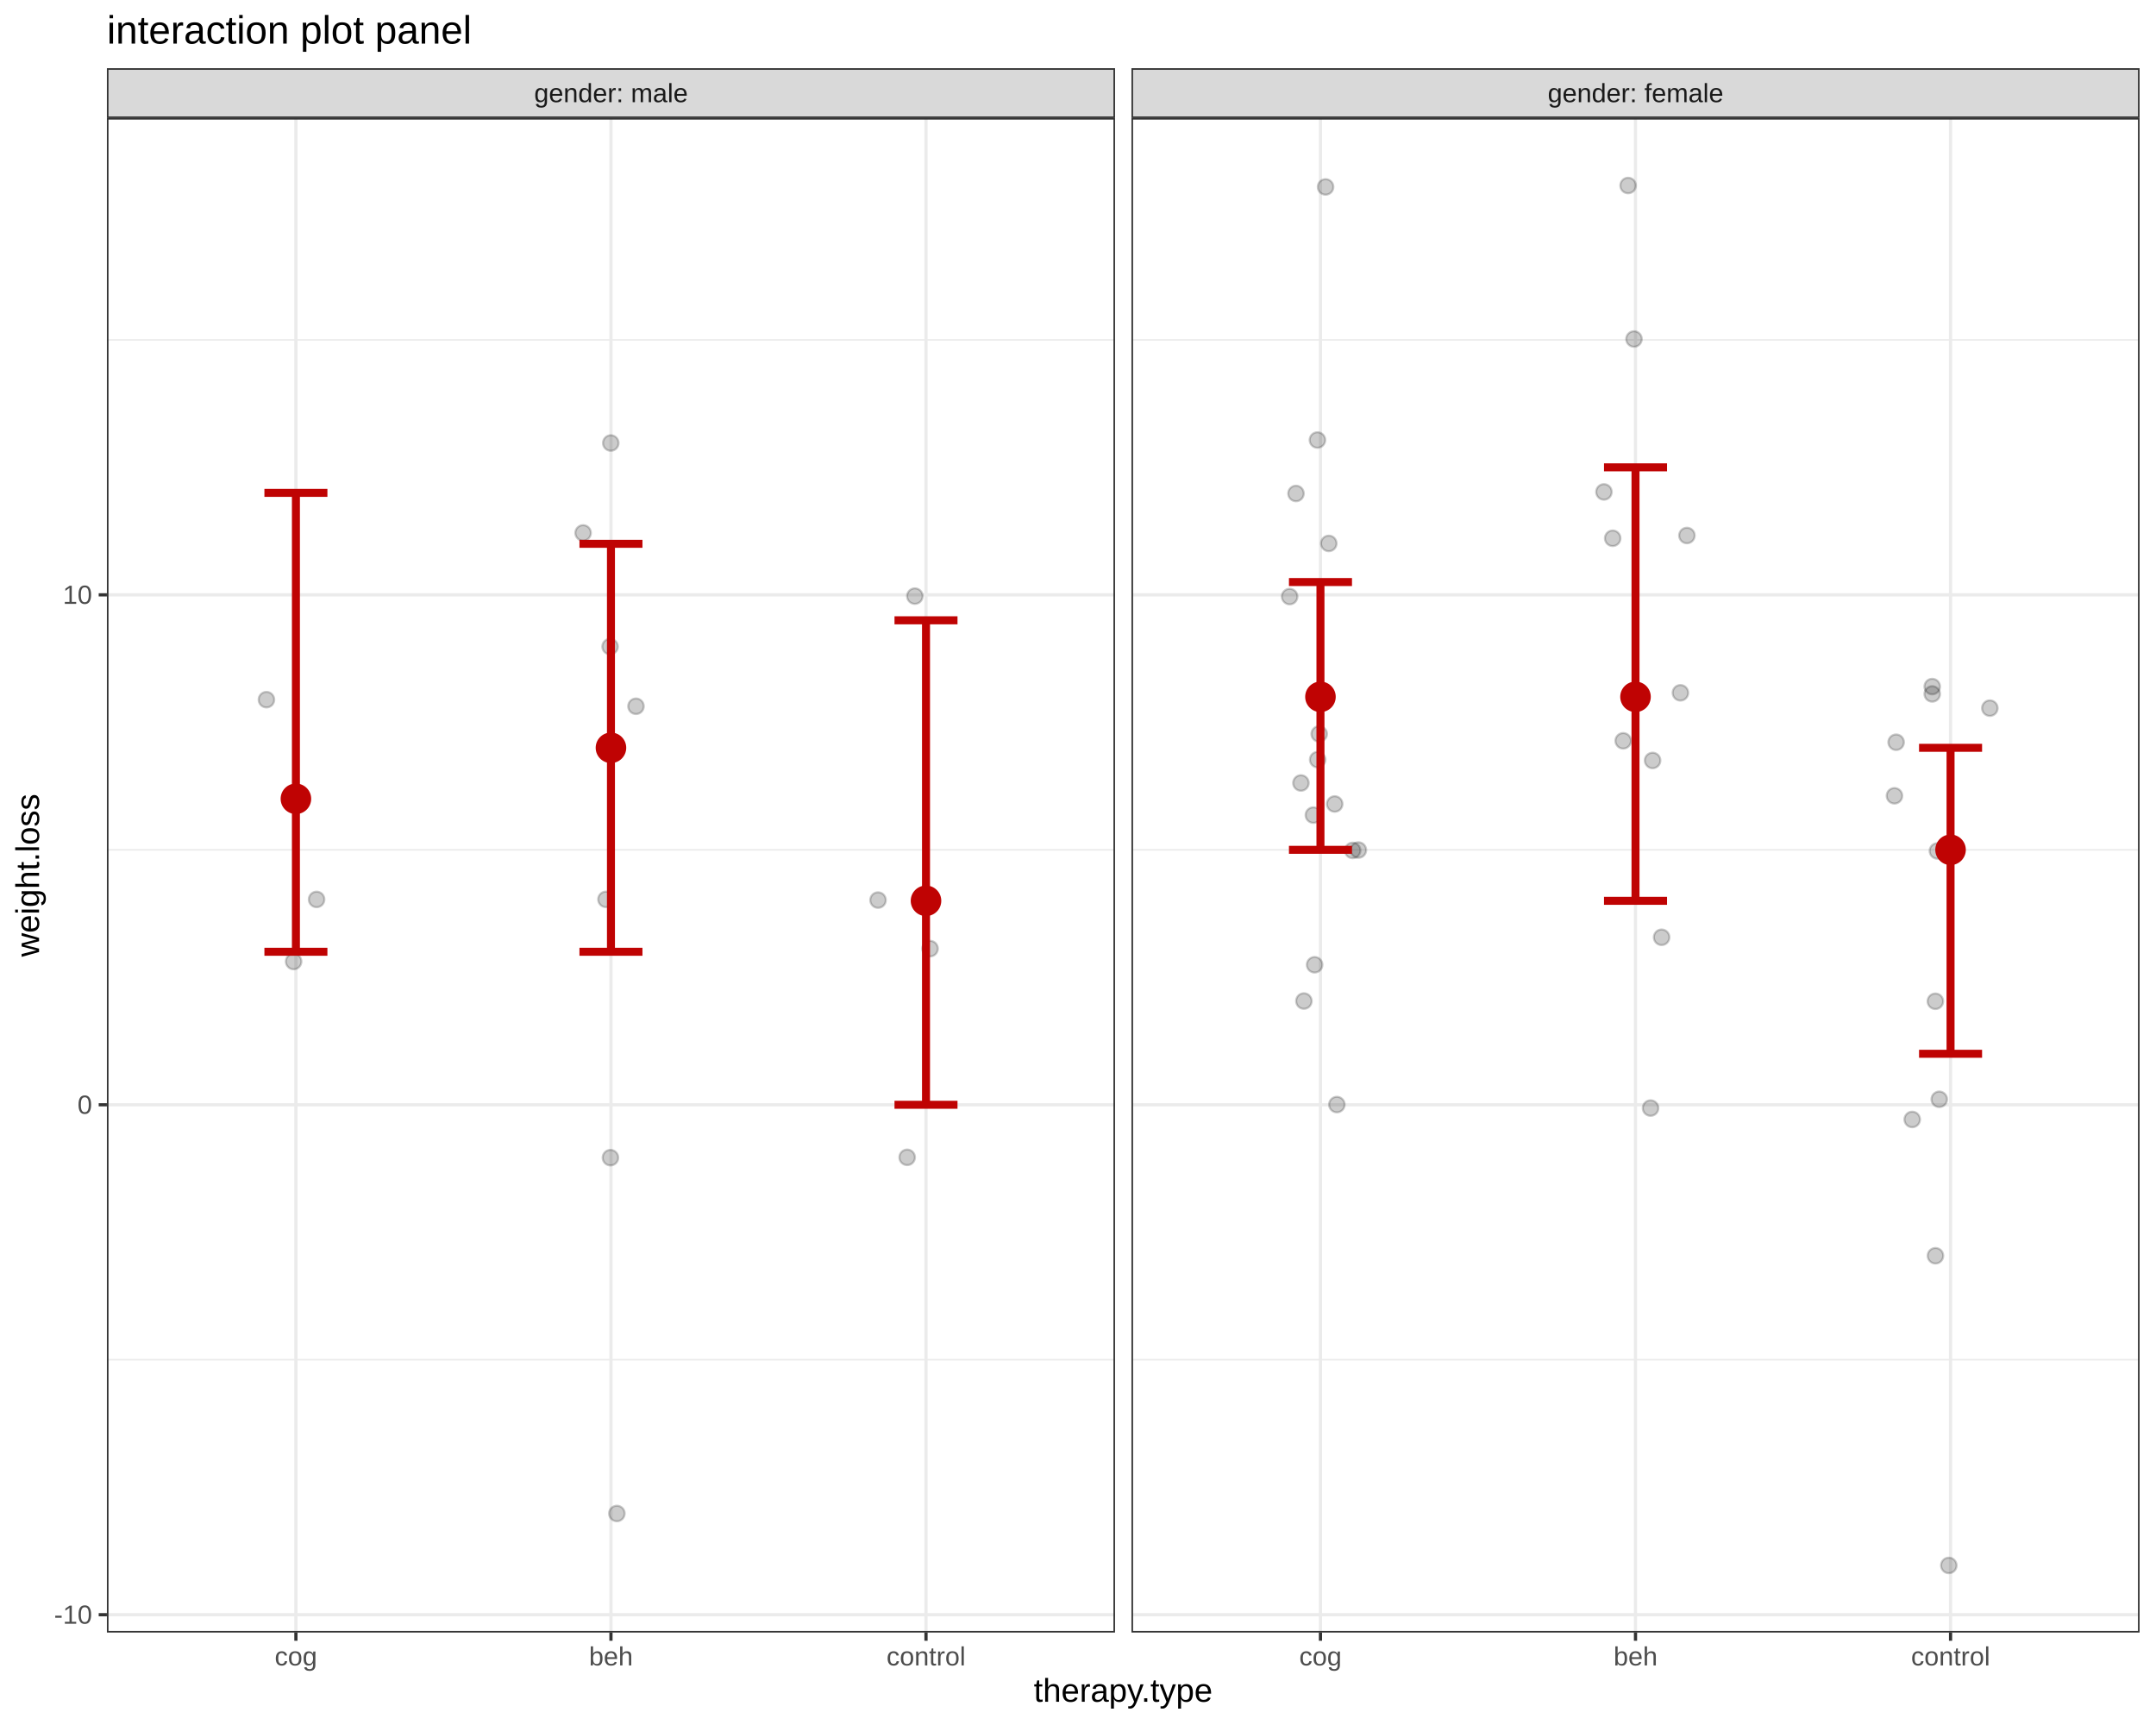
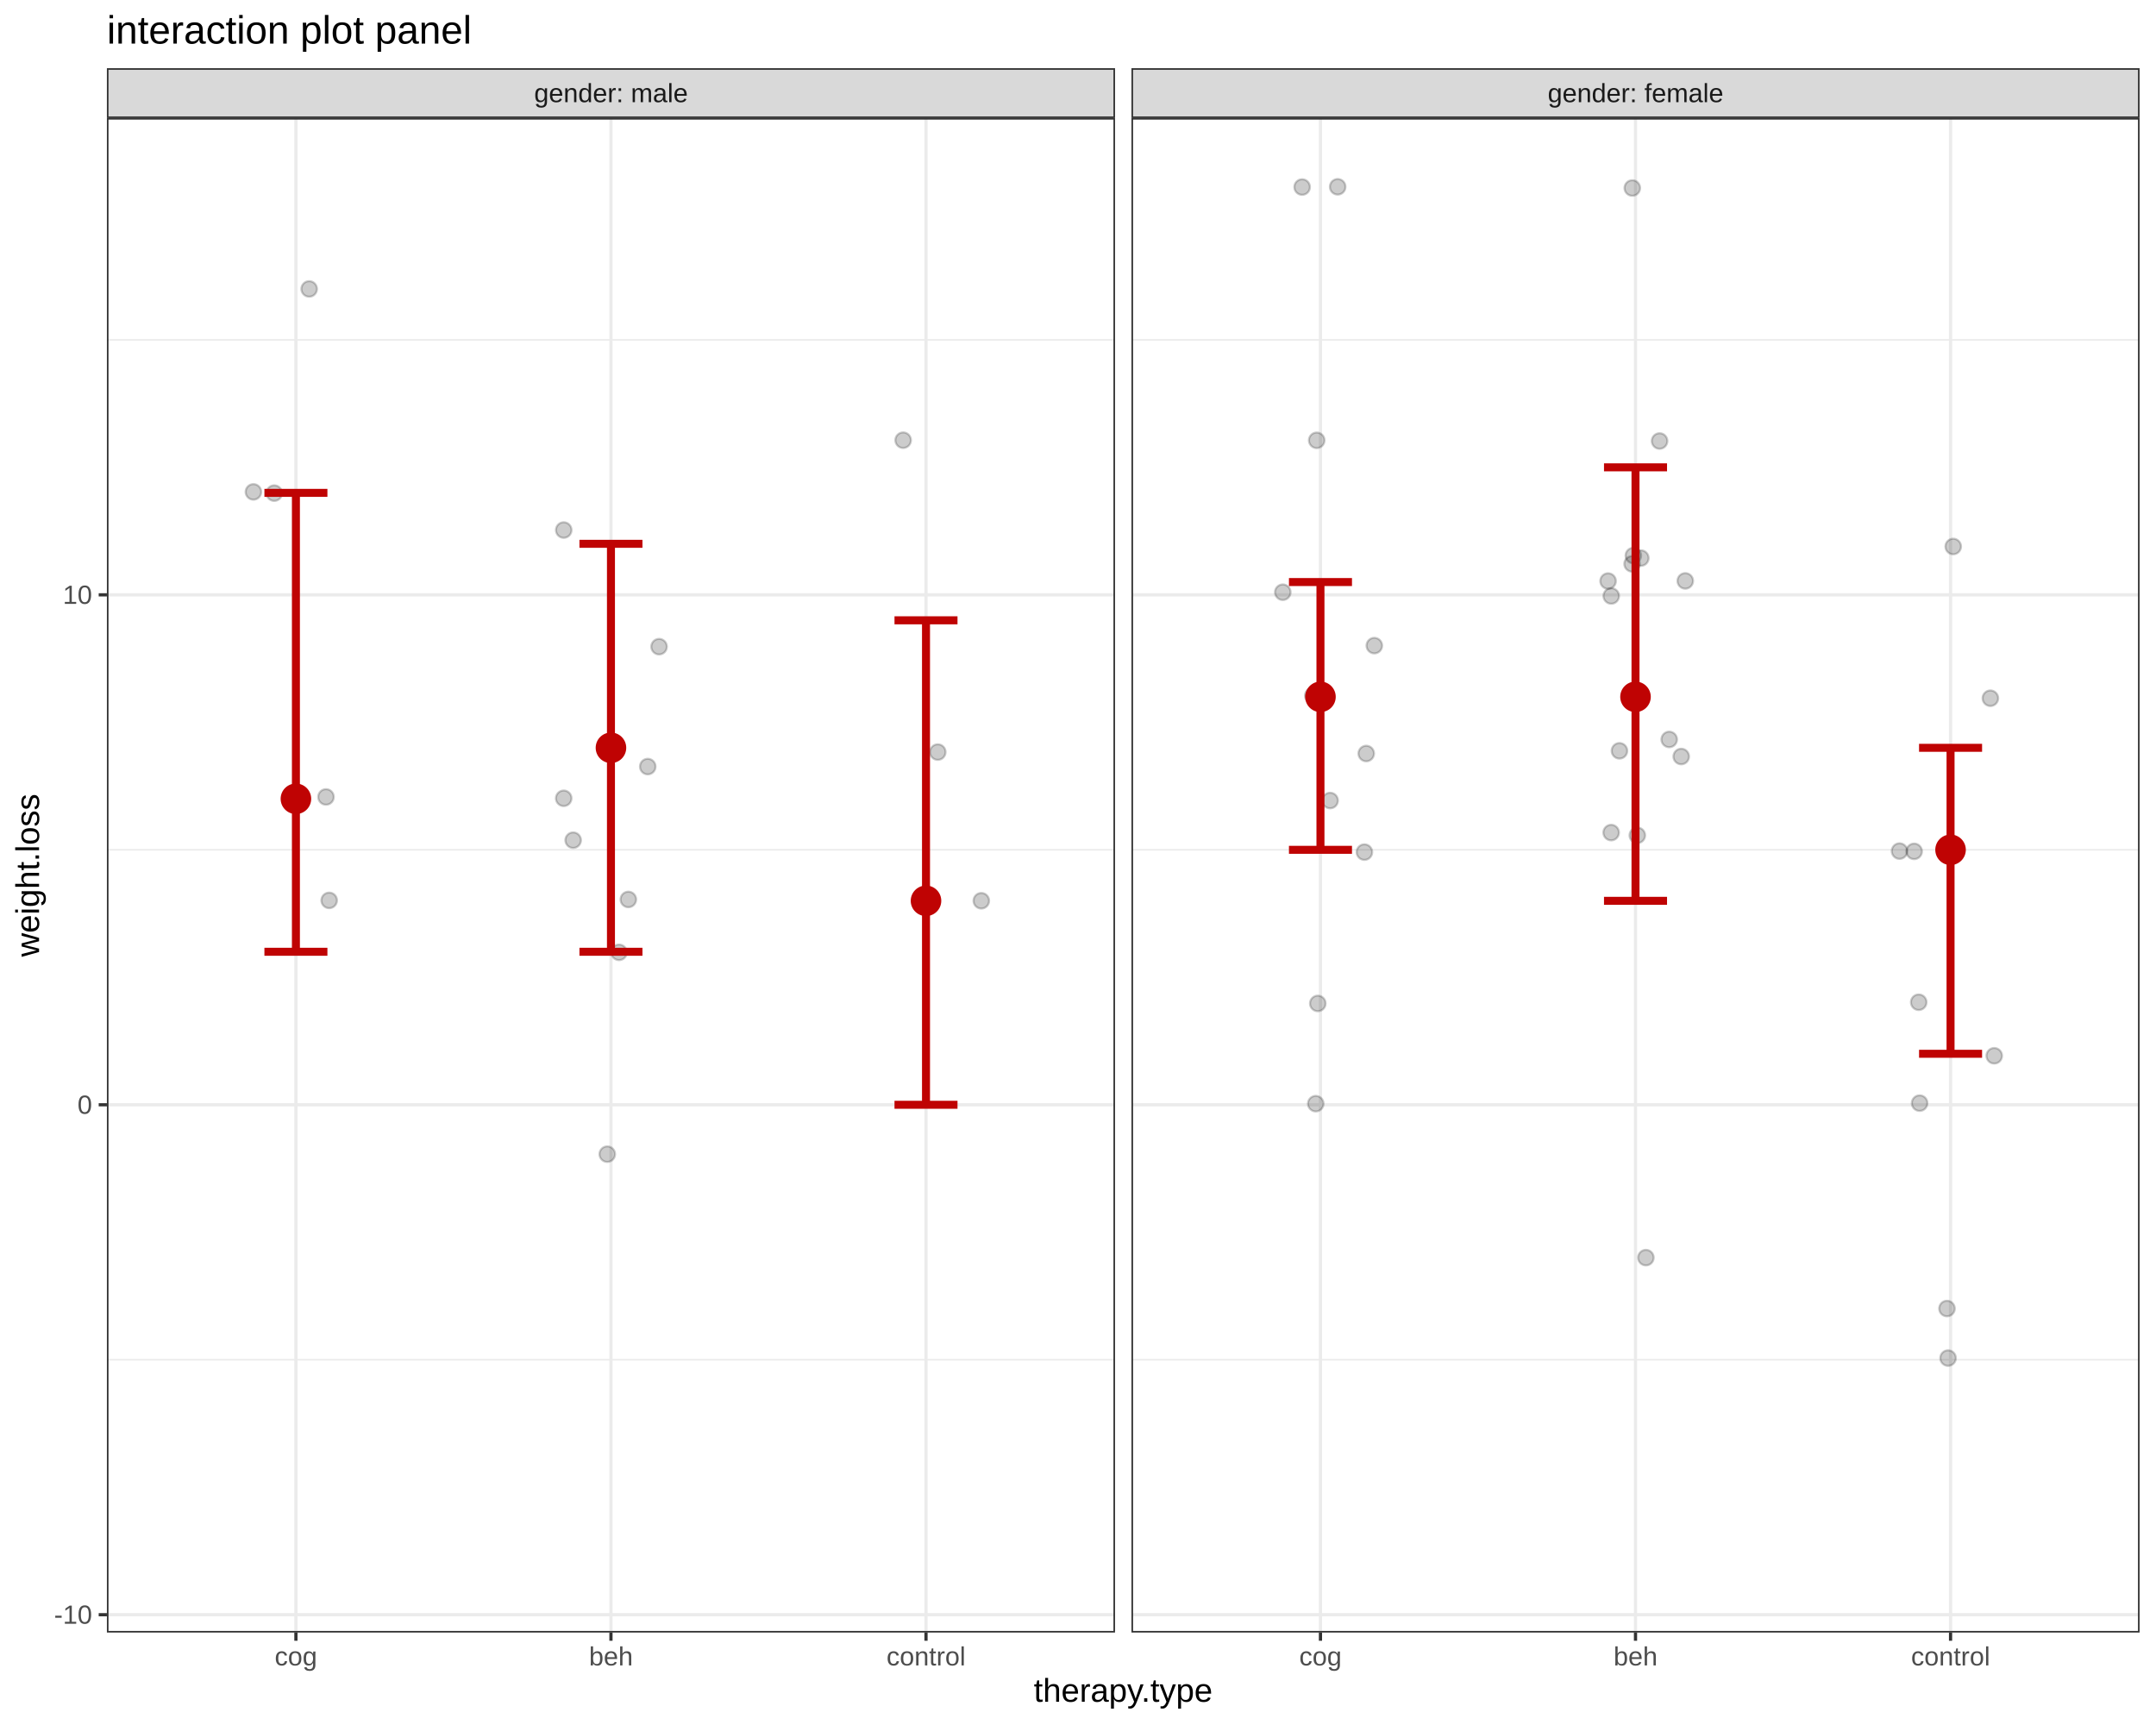
<svg xmlns="http://www.w3.org/2000/svg" viewBox="0 0 720.00 576.00">
  <defs>
    <style type="text/css">
    line, polyline, polygon, path, rect, circle {
      fill: none;
      stroke: #000000;
      stroke-linecap: round;
      stroke-linejoin: round;
      stroke-miterlimit: 10.00;
    }
  </style>
  </defs>
  <rect width="100%" height="100%" style="stroke: none; fill: #FFFFFF;" />
  <rect x="0.00" y="0.00" width="720.00" height="576.00" style="stroke-width: 1.07; stroke: #FFFFFF; fill: #FFFFFF;" />
  <defs>
    <clipPath id="cpMzUuNzB8MzcyLjM3fDU0NS4xM3wzOS40MQ==">
      <rect x="35.70" y="39.41" width="336.67" height="505.72" />
    </clipPath>
  </defs>
  <rect x="35.70" y="39.41" width="336.67" height="505.72" style="stroke-width: 1.07; stroke: none; fill: #FFFFFF;" clip-path="url(#cpMzUuNzB8MzcyLjM3fDU0NS4xM3wzOS40MQ==)" />
  <polyline points="35.70,454.03 372.37,454.03 " style="stroke-width: 0.53; stroke: #EBEBEB; stroke-linecap: butt;" clip-path="url(#cpMzUuNzB8MzcyLjM3fDU0NS4xM3wzOS40MQ==)" />
  <polyline points="35.70,283.76 372.37,283.76 " style="stroke-width: 0.53; stroke: #EBEBEB; stroke-linecap: butt;" clip-path="url(#cpMzUuNzB8MzcyLjM3fDU0NS4xM3wzOS40MQ==)" />
  <polyline points="35.70,113.48 372.37,113.48 " style="stroke-width: 0.53; stroke: #EBEBEB; stroke-linecap: butt;" clip-path="url(#cpMzUuNzB8MzcyLjM3fDU0NS4xM3wzOS40MQ==)" />
  <polyline points="35.70,539.17 372.37,539.17 " style="stroke-width: 1.07; stroke: #EBEBEB; stroke-linecap: butt;" clip-path="url(#cpMzUuNzB8MzcyLjM3fDU0NS4xM3wzOS40MQ==)" />
  <polyline points="35.70,368.90 372.37,368.90 " style="stroke-width: 1.07; stroke: #EBEBEB; stroke-linecap: butt;" clip-path="url(#cpMzUuNzB8MzcyLjM3fDU0NS4xM3wzOS40MQ==)" />
  <polyline points="35.70,198.62 372.37,198.62 " style="stroke-width: 1.07; stroke: #EBEBEB; stroke-linecap: butt;" clip-path="url(#cpMzUuNzB8MzcyLjM3fDU0NS4xM3wzOS40MQ==)" />
  <polyline points="98.82,545.13 98.82,39.41 " style="stroke-width: 1.07; stroke: #EBEBEB; stroke-linecap: butt;" clip-path="url(#cpMzUuNzB8MzcyLjM3fDU0NS4xM3wzOS40MQ==)" />
  <polyline points="204.03,545.13 204.03,39.41 " style="stroke-width: 1.07; stroke: #EBEBEB; stroke-linecap: butt;" clip-path="url(#cpMzUuNzB8MzcyLjM3fDU0NS4xM3wzOS40MQ==)" />
  <polyline points="309.24,545.13 309.24,39.41 " style="stroke-width: 1.07; stroke: #EBEBEB; stroke-linecap: butt;" clip-path="url(#cpMzUuNzB8MzcyLjM3fDU0NS4xM3wzOS40MQ==)" />
-   <circle cx="293.22" cy="300.55" r="1.95pt" style="stroke-width: 0.71; stroke: #000000; stroke-opacity: 0.20; fill: #000000; fill-opacity: 0.20;" clip-path="url(#cpMzUuNzB8MzcyLjM3fDU0NS4xM3wzOS40MQ==)" />
-   <circle cx="310.60" cy="316.76" r="1.95pt" style="stroke-width: 0.71; stroke: #000000; stroke-opacity: 0.20; fill: #000000; fill-opacity: 0.20;" clip-path="url(#cpMzUuNzB8MzcyLjM3fDU0NS4xM3wzOS40MQ==)" />
-   <circle cx="305.52" cy="199.05" r="1.95pt" style="stroke-width: 0.71; stroke: #000000; stroke-opacity: 0.20; fill: #000000; fill-opacity: 0.20;" clip-path="url(#cpMzUuNzB8MzcyLjM3fDU0NS4xM3wzOS40MQ==)" />
-   <circle cx="105.73" cy="300.33" r="1.95pt" style="stroke-width: 0.71; stroke: #000000; stroke-opacity: 0.20; fill: #000000; fill-opacity: 0.20;" clip-path="url(#cpMzUuNzB8MzcyLjM3fDU0NS4xM3wzOS40MQ==)" />
-   <circle cx="98.06" cy="321.06" r="1.95pt" style="stroke-width: 0.71; stroke: #000000; stroke-opacity: 0.20; fill: #000000; fill-opacity: 0.20;" clip-path="url(#cpMzUuNzB8MzcyLjM3fDU0NS4xM3wzOS40MQ==)" />
-   <circle cx="88.98" cy="233.63" r="1.95pt" style="stroke-width: 0.71; stroke: #000000; stroke-opacity: 0.20; fill: #000000; fill-opacity: 0.20;" clip-path="url(#cpMzUuNzB8MzcyLjM3fDU0NS4xM3wzOS40MQ==)" />
-   <circle cx="302.95" cy="386.45" r="1.95pt" style="stroke-width: 0.71; stroke: #000000; stroke-opacity: 0.20; fill: #000000; fill-opacity: 0.20;" clip-path="url(#cpMzUuNzB8MzcyLjM3fDU0NS4xM3wzOS40MQ==)" />
-   <circle cx="203.74" cy="215.91" r="1.95pt" style="stroke-width: 0.71; stroke: #000000; stroke-opacity: 0.20; fill: #000000; fill-opacity: 0.20;" clip-path="url(#cpMzUuNzB8MzcyLjM3fDU0NS4xM3wzOS40MQ==)" />
-   <circle cx="203.97" cy="147.93" r="1.95pt" style="stroke-width: 0.71; stroke: #000000; stroke-opacity: 0.20; fill: #000000; fill-opacity: 0.20;" clip-path="url(#cpMzUuNzB8MzcyLjM3fDU0NS4xM3wzOS40MQ==)" />
-   <circle cx="194.73" cy="177.95" r="1.95pt" style="stroke-width: 0.71; stroke: #000000; stroke-opacity: 0.20; fill: #000000; fill-opacity: 0.20;" clip-path="url(#cpMzUuNzB8MzcyLjM3fDU0NS4xM3wzOS40MQ==)" />
-   <circle cx="206.01" cy="505.37" r="1.95pt" style="stroke-width: 0.71; stroke: #000000; stroke-opacity: 0.20; fill: #000000; fill-opacity: 0.20;" clip-path="url(#cpMzUuNzB8MzcyLjM3fDU0NS4xM3wzOS40MQ==)" />
-   <circle cx="212.39" cy="235.83" r="1.95pt" style="stroke-width: 0.71; stroke: #000000; stroke-opacity: 0.20; fill: #000000; fill-opacity: 0.20;" clip-path="url(#cpMzUuNzB8MzcyLjM3fDU0NS4xM3wzOS40MQ==)" />
-   <circle cx="202.36" cy="300.31" r="1.95pt" style="stroke-width: 0.71; stroke: #000000; stroke-opacity: 0.20; fill: #000000; fill-opacity: 0.20;" clip-path="url(#cpMzUuNzB8MzcyLjM3fDU0NS4xM3wzOS40MQ==)" />
-   <circle cx="203.86" cy="386.56" r="1.95pt" style="stroke-width: 0.71; stroke: #000000; stroke-opacity: 0.20; fill: #000000; fill-opacity: 0.20;" clip-path="url(#cpMzUuNzB8MzcyLjM3fDU0NS4xM3wzOS40MQ==)" />
+   <circle cx="209.84" cy="300.34" r="1.95pt" style="stroke-width: 0.71; stroke: #000000; stroke-opacity: 0.20; fill: #000000; fill-opacity: 0.20;" clip-path="url(#cpMzUuNzB8MzcyLjM3fDU0NS4xM3wzOS40MQ==)" />
+   <circle cx="103.25" cy="96.48" r="1.95pt" style="stroke-width: 0.71; stroke: #000000; stroke-opacity: 0.20; fill: #000000; fill-opacity: 0.20;" clip-path="url(#cpMzUuNzB8MzcyLjM3fDU0NS4xM3wzOS40MQ==)" />
+   <circle cx="191.41" cy="280.55" r="1.95pt" style="stroke-width: 0.71; stroke: #000000; stroke-opacity: 0.20; fill: #000000; fill-opacity: 0.20;" clip-path="url(#cpMzUuNzB8MzcyLjM3fDU0NS4xM3wzOS40MQ==)" />
+   <circle cx="108.87" cy="266.11" r="1.95pt" style="stroke-width: 0.71; stroke: #000000; stroke-opacity: 0.20; fill: #000000; fill-opacity: 0.20;" clip-path="url(#cpMzUuNzB8MzcyLjM3fDU0NS4xM3wzOS40MQ==)" />
+   <circle cx="188.26" cy="176.99" r="1.95pt" style="stroke-width: 0.71; stroke: #000000; stroke-opacity: 0.20; fill: #000000; fill-opacity: 0.20;" clip-path="url(#cpMzUuNzB8MzcyLjM3fDU0NS4xM3wzOS40MQ==)" />
+   <circle cx="202.80" cy="385.39" r="1.95pt" style="stroke-width: 0.71; stroke: #000000; stroke-opacity: 0.20; fill: #000000; fill-opacity: 0.20;" clip-path="url(#cpMzUuNzB8MzcyLjM3fDU0NS4xM3wzOS40MQ==)" />
+   <circle cx="206.73" cy="318.00" r="1.95pt" style="stroke-width: 0.71; stroke: #000000; stroke-opacity: 0.20; fill: #000000; fill-opacity: 0.20;" clip-path="url(#cpMzUuNzB8MzcyLjM3fDU0NS4xM3wzOS40MQ==)" />
+   <circle cx="84.63" cy="164.25" r="1.95pt" style="stroke-width: 0.71; stroke: #000000; stroke-opacity: 0.20; fill: #000000; fill-opacity: 0.20;" clip-path="url(#cpMzUuNzB8MzcyLjM3fDU0NS4xM3wzOS40MQ==)" />
+   <circle cx="109.93" cy="300.65" r="1.95pt" style="stroke-width: 0.71; stroke: #000000; stroke-opacity: 0.20; fill: #000000; fill-opacity: 0.20;" clip-path="url(#cpMzUuNzB8MzcyLjM3fDU0NS4xM3wzOS40MQ==)" />
+   <circle cx="301.61" cy="146.99" r="1.95pt" style="stroke-width: 0.71; stroke: #000000; stroke-opacity: 0.20; fill: #000000; fill-opacity: 0.20;" clip-path="url(#cpMzUuNzB8MzcyLjM3fDU0NS4xM3wzOS40MQ==)" />
+   <circle cx="91.59" cy="164.66" r="1.95pt" style="stroke-width: 0.71; stroke: #000000; stroke-opacity: 0.20; fill: #000000; fill-opacity: 0.20;" clip-path="url(#cpMzUuNzB8MzcyLjM3fDU0NS4xM3wzOS40MQ==)" />
+   <circle cx="313.17" cy="251.13" r="1.95pt" style="stroke-width: 0.71; stroke: #000000; stroke-opacity: 0.20; fill: #000000; fill-opacity: 0.20;" clip-path="url(#cpMzUuNzB8MzcyLjM3fDU0NS4xM3wzOS40MQ==)" />
+   <circle cx="220.10" cy="215.93" r="1.95pt" style="stroke-width: 0.71; stroke: #000000; stroke-opacity: 0.20; fill: #000000; fill-opacity: 0.20;" clip-path="url(#cpMzUuNzB8MzcyLjM3fDU0NS4xM3wzOS40MQ==)" />
+   <circle cx="216.32" cy="255.97" r="1.95pt" style="stroke-width: 0.71; stroke: #000000; stroke-opacity: 0.20; fill: #000000; fill-opacity: 0.20;" clip-path="url(#cpMzUuNzB8MzcyLjM3fDU0NS4xM3wzOS40MQ==)" />
+   <circle cx="188.25" cy="266.56" r="1.95pt" style="stroke-width: 0.71; stroke: #000000; stroke-opacity: 0.20; fill: #000000; fill-opacity: 0.20;" clip-path="url(#cpMzUuNzB8MzcyLjM3fDU0NS4xM3wzOS40MQ==)" />
+   <circle cx="327.71" cy="300.78" r="1.95pt" style="stroke-width: 0.71; stroke: #000000; stroke-opacity: 0.20; fill: #000000; fill-opacity: 0.20;" clip-path="url(#cpMzUuNzB8MzcyLjM3fDU0NS4xM3wzOS40MQ==)" />
  <circle cx="98.82" cy="266.73" r="3.56pt" style="stroke-width: 0.71; stroke: #BF0303; fill: #BF0303;" clip-path="url(#cpMzUuNzB8MzcyLjM3fDU0NS4xM3wzOS40MQ==)" />
  <circle cx="204.03" cy="249.70" r="3.56pt" style="stroke-width: 0.71; stroke: #BF0303; fill: #BF0303;" clip-path="url(#cpMzUuNzB8MzcyLjM3fDU0NS4xM3wzOS40MQ==)" />
  <circle cx="309.24" cy="300.79" r="3.56pt" style="stroke-width: 0.71; stroke: #BF0303; fill: #BF0303;" clip-path="url(#cpMzUuNzB8MzcyLjM3fDU0NS4xM3wzOS40MQ==)" />
  <polyline points="88.30,164.57 109.34,164.57 " style="stroke-width: 2.67; stroke: #BF0303; stroke-linecap: butt;" clip-path="url(#cpMzUuNzB8MzcyLjM3fDU0NS4xM3wzOS40MQ==)" />
  <polyline points="98.82,164.57 98.82,317.81 " style="stroke-width: 2.67; stroke: #BF0303; stroke-linecap: butt;" clip-path="url(#cpMzUuNzB8MzcyLjM3fDU0NS4xM3wzOS40MQ==)" />
  <polyline points="88.30,317.81 109.34,317.81 " style="stroke-width: 2.67; stroke: #BF0303; stroke-linecap: butt;" clip-path="url(#cpMzUuNzB8MzcyLjM3fDU0NS4xM3wzOS40MQ==)" />
  <polyline points="193.51,181.59 214.55,181.59 " style="stroke-width: 2.67; stroke: #BF0303; stroke-linecap: butt;" clip-path="url(#cpMzUuNzB8MzcyLjM3fDU0NS4xM3wzOS40MQ==)" />
  <polyline points="204.03,181.59 204.03,317.81 " style="stroke-width: 2.67; stroke: #BF0303; stroke-linecap: butt;" clip-path="url(#cpMzUuNzB8MzcyLjM3fDU0NS4xM3wzOS40MQ==)" />
  <polyline points="193.51,317.81 214.55,317.81 " style="stroke-width: 2.67; stroke: #BF0303; stroke-linecap: butt;" clip-path="url(#cpMzUuNzB8MzcyLjM3fDU0NS4xM3wzOS40MQ==)" />
  <polyline points="298.72,207.13 319.76,207.13 " style="stroke-width: 2.67; stroke: #BF0303; stroke-linecap: butt;" clip-path="url(#cpMzUuNzB8MzcyLjM3fDU0NS4xM3wzOS40MQ==)" />
  <polyline points="309.24,207.13 309.24,368.90 " style="stroke-width: 2.67; stroke: #BF0303; stroke-linecap: butt;" clip-path="url(#cpMzUuNzB8MzcyLjM3fDU0NS4xM3wzOS40MQ==)" />
  <polyline points="298.72,368.90 319.76,368.90 " style="stroke-width: 2.67; stroke: #BF0303; stroke-linecap: butt;" clip-path="url(#cpMzUuNzB8MzcyLjM3fDU0NS4xM3wzOS40MQ==)" />
  <rect x="35.70" y="39.41" width="336.67" height="505.72" style="stroke-width: 1.07; stroke: #333333;" clip-path="url(#cpMzUuNzB8MzcyLjM3fDU0NS4xM3wzOS40MQ==)" />
  <defs>
    <clipPath id="cpMC4wMHw3MjAuMDB8NTc2LjAwfDAuMDA=">
      <rect x="0.00" y="0.00" width="720.00" height="576.00" />
    </clipPath>
  </defs>
  <defs>
    <clipPath id="cpMzc3Ljg1fDcxNC41Mnw1NDUuMTN8MzkuNDE=">
      <rect x="377.85" y="39.41" width="336.67" height="505.72" />
    </clipPath>
  </defs>
  <rect x="377.85" y="39.41" width="336.67" height="505.72" style="stroke-width: 1.07; stroke: none; fill: #FFFFFF;" clip-path="url(#cpMzc3Ljg1fDcxNC41Mnw1NDUuMTN8MzkuNDE=)" />
  <polyline points="377.85,454.03 714.52,454.03 " style="stroke-width: 0.53; stroke: #EBEBEB; stroke-linecap: butt;" clip-path="url(#cpMzc3Ljg1fDcxNC41Mnw1NDUuMTN8MzkuNDE=)" />
  <polyline points="377.85,283.76 714.52,283.76 " style="stroke-width: 0.53; stroke: #EBEBEB; stroke-linecap: butt;" clip-path="url(#cpMzc3Ljg1fDcxNC41Mnw1NDUuMTN8MzkuNDE=)" />
  <polyline points="377.85,113.48 714.52,113.48 " style="stroke-width: 0.53; stroke: #EBEBEB; stroke-linecap: butt;" clip-path="url(#cpMzc3Ljg1fDcxNC41Mnw1NDUuMTN8MzkuNDE=)" />
  <polyline points="377.85,539.17 714.52,539.17 " style="stroke-width: 1.07; stroke: #EBEBEB; stroke-linecap: butt;" clip-path="url(#cpMzc3Ljg1fDcxNC41Mnw1NDUuMTN8MzkuNDE=)" />
  <polyline points="377.85,368.90 714.52,368.90 " style="stroke-width: 1.07; stroke: #EBEBEB; stroke-linecap: butt;" clip-path="url(#cpMzc3Ljg1fDcxNC41Mnw1NDUuMTN8MzkuNDE=)" />
  <polyline points="377.85,198.62 714.52,198.62 " style="stroke-width: 1.07; stroke: #EBEBEB; stroke-linecap: butt;" clip-path="url(#cpMzc3Ljg1fDcxNC41Mnw1NDUuMTN8MzkuNDE=)" />
  <polyline points="440.97,545.13 440.97,39.41 " style="stroke-width: 1.07; stroke: #EBEBEB; stroke-linecap: butt;" clip-path="url(#cpMzc3Ljg1fDcxNC41Mnw1NDUuMTN8MzkuNDE=)" />
  <polyline points="546.18,545.13 546.18,39.41 " style="stroke-width: 1.07; stroke: #EBEBEB; stroke-linecap: butt;" clip-path="url(#cpMzc3Ljg1fDcxNC41Mnw1NDUuMTN8MzkuNDE=)" />
  <polyline points="651.39,545.13 651.39,39.41 " style="stroke-width: 1.07; stroke: #EBEBEB; stroke-linecap: butt;" clip-path="url(#cpMzc3Ljg1fDcxNC41Mnw1NDUuMTN8MzkuNDE=)" />
-   <circle cx="432.80" cy="164.78" r="1.95pt" style="stroke-width: 0.71; stroke: #000000; stroke-opacity: 0.20; fill: #000000; fill-opacity: 0.20;" clip-path="url(#cpMzc3Ljg1fDcxNC41Mnw1NDUuMTN8MzkuNDE=)" />
-   <circle cx="633.22" cy="247.84" r="1.95pt" style="stroke-width: 0.71; stroke: #000000; stroke-opacity: 0.20; fill: #000000; fill-opacity: 0.20;" clip-path="url(#cpMzc3Ljg1fDcxNC41Mnw1NDUuMTN8MzkuNDE=)" />
-   <circle cx="440.55" cy="245.07" r="1.95pt" style="stroke-width: 0.71; stroke: #000000; stroke-opacity: 0.20; fill: #000000; fill-opacity: 0.20;" clip-path="url(#cpMzc3Ljg1fDcxNC41Mnw1NDUuMTN8MzkuNDE=)" />
-   <circle cx="451.73" cy="283.97" r="1.95pt" style="stroke-width: 0.71; stroke: #000000; stroke-opacity: 0.20; fill: #000000; fill-opacity: 0.20;" clip-path="url(#cpMzc3Ljg1fDcxNC41Mnw1NDUuMTN8MzkuNDE=)" />
-   <circle cx="535.64" cy="164.26" r="1.95pt" style="stroke-width: 0.71; stroke: #000000; stroke-opacity: 0.20; fill: #000000; fill-opacity: 0.20;" clip-path="url(#cpMzc3Ljg1fDcxNC41Mnw1NDUuMTN8MzkuNDE=)" />
-   <circle cx="554.90" cy="312.97" r="1.95pt" style="stroke-width: 0.71; stroke: #000000; stroke-opacity: 0.20; fill: #000000; fill-opacity: 0.20;" clip-path="url(#cpMzc3Ljg1fDcxNC41Mnw1NDUuMTN8MzkuNDE=)" />
-   <circle cx="445.73" cy="268.46" r="1.95pt" style="stroke-width: 0.71; stroke: #000000; stroke-opacity: 0.20; fill: #000000; fill-opacity: 0.20;" clip-path="url(#cpMzc3Ljg1fDcxNC41Mnw1NDUuMTN8MzkuNDE=)" />
-   <circle cx="638.59" cy="373.80" r="1.95pt" style="stroke-width: 0.71; stroke: #000000; stroke-opacity: 0.20; fill: #000000; fill-opacity: 0.20;" clip-path="url(#cpMzc3Ljg1fDcxNC41Mnw1NDUuMTN8MzkuNDE=)" />
-   <circle cx="442.68" cy="62.42" r="1.95pt" style="stroke-width: 0.71; stroke: #000000; stroke-opacity: 0.20; fill: #000000; fill-opacity: 0.20;" clip-path="url(#cpMzc3Ljg1fDcxNC41Mnw1NDUuMTN8MzkuNDE=)" />
-   <circle cx="545.68" cy="113.20" r="1.95pt" style="stroke-width: 0.71; stroke: #000000; stroke-opacity: 0.20; fill: #000000; fill-opacity: 0.20;" clip-path="url(#cpMzc3Ljg1fDcxNC41Mnw1NDUuMTN8MzkuNDE=)" />
-   <circle cx="434.45" cy="261.45" r="1.95pt" style="stroke-width: 0.71; stroke: #000000; stroke-opacity: 0.20; fill: #000000; fill-opacity: 0.20;" clip-path="url(#cpMzc3Ljg1fDcxNC41Mnw1NDUuMTN8MzkuNDE=)" />
-   <circle cx="645.27" cy="231.71" r="1.95pt" style="stroke-width: 0.71; stroke: #000000; stroke-opacity: 0.20; fill: #000000; fill-opacity: 0.20;" clip-path="url(#cpMzc3Ljg1fDcxNC41Mnw1NDUuMTN8MzkuNDE=)" />
-   <circle cx="538.56" cy="179.74" r="1.95pt" style="stroke-width: 0.71; stroke: #000000; stroke-opacity: 0.20; fill: #000000; fill-opacity: 0.20;" clip-path="url(#cpMzc3Ljg1fDcxNC41Mnw1NDUuMTN8MzkuNDE=)" />
-   <circle cx="542.07" cy="247.37" r="1.95pt" style="stroke-width: 0.71; stroke: #000000; stroke-opacity: 0.20; fill: #000000; fill-opacity: 0.20;" clip-path="url(#cpMzc3Ljg1fDcxNC41Mnw1NDUuMTN8MzkuNDE=)" />
-   <circle cx="440.04" cy="253.65" r="1.95pt" style="stroke-width: 0.71; stroke: #000000; stroke-opacity: 0.20; fill: #000000; fill-opacity: 0.20;" clip-path="url(#cpMzc3Ljg1fDcxNC41Mnw1NDUuMTN8MzkuNDE=)" />
-   <circle cx="446.45" cy="368.83" r="1.95pt" style="stroke-width: 0.71; stroke: #000000; stroke-opacity: 0.20; fill: #000000; fill-opacity: 0.20;" clip-path="url(#cpMzc3Ljg1fDcxNC41Mnw1NDUuMTN8MzkuNDE=)" />
-   <circle cx="647.62" cy="367.07" r="1.95pt" style="stroke-width: 0.71; stroke: #000000; stroke-opacity: 0.20; fill: #000000; fill-opacity: 0.20;" clip-path="url(#cpMzc3Ljg1fDcxNC41Mnw1NDUuMTN8MzkuNDE=)" />
-   <circle cx="435.44" cy="334.26" r="1.95pt" style="stroke-width: 0.71; stroke: #000000; stroke-opacity: 0.20; fill: #000000; fill-opacity: 0.20;" clip-path="url(#cpMzc3Ljg1fDcxNC41Mnw1NDUuMTN8MzkuNDE=)" />
-   <circle cx="646.32" cy="334.34" r="1.95pt" style="stroke-width: 0.71; stroke: #000000; stroke-opacity: 0.20; fill: #000000; fill-opacity: 0.20;" clip-path="url(#cpMzc3Ljg1fDcxNC41Mnw1NDUuMTN8MzkuNDE=)" />
-   <circle cx="453.64" cy="283.84" r="1.95pt" style="stroke-width: 0.71; stroke: #000000; stroke-opacity: 0.20; fill: #000000; fill-opacity: 0.20;" clip-path="url(#cpMzc3Ljg1fDcxNC41Mnw1NDUuMTN8MzkuNDE=)" />
-   <circle cx="632.66" cy="265.73" r="1.95pt" style="stroke-width: 0.71; stroke: #000000; stroke-opacity: 0.20; fill: #000000; fill-opacity: 0.20;" clip-path="url(#cpMzc3Ljg1fDcxNC41Mnw1NDUuMTN8MzkuNDE=)" />
-   <circle cx="438.60" cy="272.17" r="1.95pt" style="stroke-width: 0.71; stroke: #000000; stroke-opacity: 0.20; fill: #000000; fill-opacity: 0.20;" clip-path="url(#cpMzc3Ljg1fDcxNC41Mnw1NDUuMTN8MzkuNDE=)" />
-   <circle cx="645.27" cy="229.26" r="1.95pt" style="stroke-width: 0.71; stroke: #000000; stroke-opacity: 0.20; fill: #000000; fill-opacity: 0.20;" clip-path="url(#cpMzc3Ljg1fDcxNC41Mnw1NDUuMTN8MzkuNDE=)" />
-   <circle cx="551.21" cy="370.00" r="1.95pt" style="stroke-width: 0.71; stroke: #000000; stroke-opacity: 0.20; fill: #000000; fill-opacity: 0.20;" clip-path="url(#cpMzc3Ljg1fDcxNC41Mnw1NDUuMTN8MzkuNDE=)" />
-   <circle cx="543.71" cy="61.95" r="1.95pt" style="stroke-width: 0.71; stroke: #000000; stroke-opacity: 0.20; fill: #000000; fill-opacity: 0.20;" clip-path="url(#cpMzc3Ljg1fDcxNC41Mnw1NDUuMTN8MzkuNDE=)" />
-   <circle cx="647.00" cy="284.14" r="1.95pt" style="stroke-width: 0.71; stroke: #000000; stroke-opacity: 0.20; fill: #000000; fill-opacity: 0.20;" clip-path="url(#cpMzc3Ljg1fDcxNC41Mnw1NDUuMTN8MzkuNDE=)" />
-   <circle cx="650.81" cy="522.72" r="1.95pt" style="stroke-width: 0.71; stroke: #000000; stroke-opacity: 0.20; fill: #000000; fill-opacity: 0.20;" clip-path="url(#cpMzc3Ljg1fDcxNC41Mnw1NDUuMTN8MzkuNDE=)" />
-   <circle cx="439.02" cy="322.15" r="1.95pt" style="stroke-width: 0.71; stroke: #000000; stroke-opacity: 0.20; fill: #000000; fill-opacity: 0.20;" clip-path="url(#cpMzc3Ljg1fDcxNC41Mnw1NDUuMTN8MzkuNDE=)" />
-   <circle cx="561.18" cy="231.34" r="1.95pt" style="stroke-width: 0.71; stroke: #000000; stroke-opacity: 0.20; fill: #000000; fill-opacity: 0.20;" clip-path="url(#cpMzc3Ljg1fDcxNC41Mnw1NDUuMTN8MzkuNDE=)" />
-   <circle cx="439.96" cy="146.93" r="1.95pt" style="stroke-width: 0.71; stroke: #000000; stroke-opacity: 0.20; fill: #000000; fill-opacity: 0.20;" clip-path="url(#cpMzc3Ljg1fDcxNC41Mnw1NDUuMTN8MzkuNDE=)" />
-   <circle cx="646.35" cy="419.31" r="1.95pt" style="stroke-width: 0.71; stroke: #000000; stroke-opacity: 0.20; fill: #000000; fill-opacity: 0.20;" clip-path="url(#cpMzc3Ljg1fDcxNC41Mnw1NDUuMTN8MzkuNDE=)" />
-   <circle cx="430.68" cy="199.20" r="1.95pt" style="stroke-width: 0.71; stroke: #000000; stroke-opacity: 0.20; fill: #000000; fill-opacity: 0.20;" clip-path="url(#cpMzc3Ljg1fDcxNC41Mnw1NDUuMTN8MzkuNDE=)" />
-   <circle cx="551.89" cy="253.93" r="1.95pt" style="stroke-width: 0.71; stroke: #000000; stroke-opacity: 0.20; fill: #000000; fill-opacity: 0.20;" clip-path="url(#cpMzc3Ljg1fDcxNC41Mnw1NDUuMTN8MzkuNDE=)" />
-   <circle cx="664.51" cy="236.46" r="1.95pt" style="stroke-width: 0.71; stroke: #000000; stroke-opacity: 0.20; fill: #000000; fill-opacity: 0.20;" clip-path="url(#cpMzc3Ljg1fDcxNC41Mnw1NDUuMTN8MzkuNDE=)" />
-   <circle cx="443.75" cy="181.46" r="1.95pt" style="stroke-width: 0.71; stroke: #000000; stroke-opacity: 0.20; fill: #000000; fill-opacity: 0.20;" clip-path="url(#cpMzc3Ljg1fDcxNC41Mnw1NDUuMTN8MzkuNDE=)" />
-   <circle cx="563.35" cy="178.81" r="1.95pt" style="stroke-width: 0.71; stroke: #000000; stroke-opacity: 0.20; fill: #000000; fill-opacity: 0.20;" clip-path="url(#cpMzc3Ljg1fDcxNC41Mnw1NDUuMTN8MzkuNDE=)" />
+   <circle cx="650.56" cy="453.48" r="1.95pt" style="stroke-width: 0.71; stroke: #000000; stroke-opacity: 0.20; fill: #000000; fill-opacity: 0.20;" clip-path="url(#cpMzc3Ljg1fDcxNC41Mnw1NDUuMTN8MzkuNDE=)" />
+   <circle cx="665.98" cy="352.54" r="1.95pt" style="stroke-width: 0.71; stroke: #000000; stroke-opacity: 0.20; fill: #000000; fill-opacity: 0.20;" clip-path="url(#cpMzc3Ljg1fDcxNC41Mnw1NDUuMTN8MzkuNDE=)" />
+   <circle cx="540.82" cy="250.71" r="1.95pt" style="stroke-width: 0.71; stroke: #000000; stroke-opacity: 0.20; fill: #000000; fill-opacity: 0.20;" clip-path="url(#cpMzc3Ljg1fDcxNC41Mnw1NDUuMTN8MzkuNDE=)" />
+   <circle cx="537.02" cy="194.02" r="1.95pt" style="stroke-width: 0.71; stroke: #000000; stroke-opacity: 0.20; fill: #000000; fill-opacity: 0.20;" clip-path="url(#cpMzc3Ljg1fDcxNC41Mnw1NDUuMTN8MzkuNDE=)" />
+   <circle cx="549.65" cy="419.94" r="1.95pt" style="stroke-width: 0.71; stroke: #000000; stroke-opacity: 0.20; fill: #000000; fill-opacity: 0.20;" clip-path="url(#cpMzc3Ljg1fDcxNC41Mnw1NDUuMTN8MzkuNDE=)" />
+   <circle cx="456.26" cy="251.61" r="1.95pt" style="stroke-width: 0.71; stroke: #000000; stroke-opacity: 0.20; fill: #000000; fill-opacity: 0.20;" clip-path="url(#cpMzc3Ljg1fDcxNC41Mnw1NDUuMTN8MzkuNDE=)" />
+   <circle cx="641.06" cy="368.35" r="1.95pt" style="stroke-width: 0.71; stroke: #000000; stroke-opacity: 0.20; fill: #000000; fill-opacity: 0.20;" clip-path="url(#cpMzc3Ljg1fDcxNC41Mnw1NDUuMTN8MzkuNDE=)" />
+   <circle cx="428.39" cy="197.75" r="1.95pt" style="stroke-width: 0.71; stroke: #000000; stroke-opacity: 0.20; fill: #000000; fill-opacity: 0.20;" clip-path="url(#cpMzc3Ljg1fDcxNC41Mnw1NDUuMTN8MzkuNDE=)" />
+   <circle cx="439.40" cy="368.53" r="1.95pt" style="stroke-width: 0.71; stroke: #000000; stroke-opacity: 0.20; fill: #000000; fill-opacity: 0.20;" clip-path="url(#cpMzc3Ljg1fDcxNC41Mnw1NDUuMTN8MzkuNDE=)" />
+   <circle cx="446.72" cy="62.38" r="1.95pt" style="stroke-width: 0.71; stroke: #000000; stroke-opacity: 0.20; fill: #000000; fill-opacity: 0.20;" clip-path="url(#cpMzc3Ljg1fDcxNC41Mnw1NDUuMTN8MzkuNDE=)" />
+   <circle cx="438.40" cy="232.26" r="1.95pt" style="stroke-width: 0.71; stroke: #000000; stroke-opacity: 0.20; fill: #000000; fill-opacity: 0.20;" clip-path="url(#cpMzc3Ljg1fDcxNC41Mnw1NDUuMTN8MzkuNDE=)" />
+   <circle cx="458.96" cy="215.58" r="1.95pt" style="stroke-width: 0.71; stroke: #000000; stroke-opacity: 0.20; fill: #000000; fill-opacity: 0.20;" clip-path="url(#cpMzc3Ljg1fDcxNC41Mnw1NDUuMTN8MzkuNDE=)" />
+   <circle cx="557.44" cy="246.91" r="1.95pt" style="stroke-width: 0.71; stroke: #000000; stroke-opacity: 0.20; fill: #000000; fill-opacity: 0.20;" clip-path="url(#cpMzc3Ljg1fDcxNC41Mnw1NDUuMTN8MzkuNDE=)" />
+   <circle cx="545.11" cy="62.78" r="1.95pt" style="stroke-width: 0.71; stroke: #000000; stroke-opacity: 0.20; fill: #000000; fill-opacity: 0.20;" clip-path="url(#cpMzc3Ljg1fDcxNC41Mnw1NDUuMTN8MzkuNDE=)" />
+   <circle cx="455.65" cy="284.53" r="1.95pt" style="stroke-width: 0.71; stroke: #000000; stroke-opacity: 0.20; fill: #000000; fill-opacity: 0.20;" clip-path="url(#cpMzc3Ljg1fDcxNC41Mnw1NDUuMTN8MzkuNDE=)" />
+   <circle cx="547.96" cy="186.35" r="1.95pt" style="stroke-width: 0.71; stroke: #000000; stroke-opacity: 0.20; fill: #000000; fill-opacity: 0.20;" clip-path="url(#cpMzc3Ljg1fDcxNC41Mnw1NDUuMTN8MzkuNDE=)" />
+   <circle cx="538.08" cy="199.00" r="1.95pt" style="stroke-width: 0.71; stroke: #000000; stroke-opacity: 0.20; fill: #000000; fill-opacity: 0.20;" clip-path="url(#cpMzc3Ljg1fDcxNC41Mnw1NDUuMTN8MzkuNDE=)" />
+   <circle cx="554.22" cy="147.26" r="1.95pt" style="stroke-width: 0.71; stroke: #000000; stroke-opacity: 0.20; fill: #000000; fill-opacity: 0.20;" clip-path="url(#cpMzc3Ljg1fDcxNC41Mnw1NDUuMTN8MzkuNDE=)" />
+   <circle cx="639.24" cy="284.28" r="1.95pt" style="stroke-width: 0.71; stroke: #000000; stroke-opacity: 0.20; fill: #000000; fill-opacity: 0.20;" clip-path="url(#cpMzc3Ljg1fDcxNC41Mnw1NDUuMTN8MzkuNDE=)" />
+   <circle cx="664.69" cy="233.15" r="1.95pt" style="stroke-width: 0.71; stroke: #000000; stroke-opacity: 0.20; fill: #000000; fill-opacity: 0.20;" clip-path="url(#cpMzc3Ljg1fDcxNC41Mnw1NDUuMTN8MzkuNDE=)" />
+   <circle cx="640.76" cy="334.66" r="1.95pt" style="stroke-width: 0.71; stroke: #000000; stroke-opacity: 0.20; fill: #000000; fill-opacity: 0.20;" clip-path="url(#cpMzc3Ljg1fDcxNC41Mnw1NDUuMTN8MzkuNDE=)" />
+   <circle cx="545.04" cy="188.28" r="1.95pt" style="stroke-width: 0.71; stroke: #000000; stroke-opacity: 0.20; fill: #000000; fill-opacity: 0.20;" clip-path="url(#cpMzc3Ljg1fDcxNC41Mnw1NDUuMTN8MzkuNDE=)" />
+   <circle cx="650.20" cy="436.94" r="1.95pt" style="stroke-width: 0.71; stroke: #000000; stroke-opacity: 0.20; fill: #000000; fill-opacity: 0.20;" clip-path="url(#cpMzc3Ljg1fDcxNC41Mnw1NDUuMTN8MzkuNDE=)" />
+   <circle cx="652.28" cy="182.48" r="1.95pt" style="stroke-width: 0.71; stroke: #000000; stroke-opacity: 0.20; fill: #000000; fill-opacity: 0.20;" clip-path="url(#cpMzc3Ljg1fDcxNC41Mnw1NDUuMTN8MzkuNDE=)" />
+   <circle cx="439.72" cy="147.03" r="1.95pt" style="stroke-width: 0.71; stroke: #000000; stroke-opacity: 0.20; fill: #000000; fill-opacity: 0.20;" clip-path="url(#cpMzc3Ljg1fDcxNC41Mnw1NDUuMTN8MzkuNDE=)" />
+   <circle cx="434.85" cy="62.46" r="1.95pt" style="stroke-width: 0.71; stroke: #000000; stroke-opacity: 0.20; fill: #000000; fill-opacity: 0.20;" clip-path="url(#cpMzc3Ljg1fDcxNC41Mnw1NDUuMTN8MzkuNDE=)" />
+   <circle cx="440.08" cy="335.06" r="1.95pt" style="stroke-width: 0.71; stroke: #000000; stroke-opacity: 0.20; fill: #000000; fill-opacity: 0.20;" clip-path="url(#cpMzc3Ljg1fDcxNC41Mnw1NDUuMTN8MzkuNDE=)" />
+   <circle cx="546.79" cy="278.93" r="1.95pt" style="stroke-width: 0.71; stroke: #000000; stroke-opacity: 0.20; fill: #000000; fill-opacity: 0.20;" clip-path="url(#cpMzc3Ljg1fDcxNC41Mnw1NDUuMTN8MzkuNDE=)" />
+   <circle cx="561.45" cy="252.61" r="1.95pt" style="stroke-width: 0.71; stroke: #000000; stroke-opacity: 0.20; fill: #000000; fill-opacity: 0.20;" clip-path="url(#cpMzc3Ljg1fDcxNC41Mnw1NDUuMTN8MzkuNDE=)" />
+   <circle cx="538.05" cy="278.01" r="1.95pt" style="stroke-width: 0.71; stroke: #000000; stroke-opacity: 0.20; fill: #000000; fill-opacity: 0.20;" clip-path="url(#cpMzc3Ljg1fDcxNC41Mnw1NDUuMTN8MzkuNDE=)" />
+   <circle cx="444.20" cy="267.31" r="1.95pt" style="stroke-width: 0.71; stroke: #000000; stroke-opacity: 0.20; fill: #000000; fill-opacity: 0.20;" clip-path="url(#cpMzc3Ljg1fDcxNC41Mnw1NDUuMTN8MzkuNDE=)" />
+   <circle cx="634.35" cy="284.19" r="1.95pt" style="stroke-width: 0.71; stroke: #000000; stroke-opacity: 0.20; fill: #000000; fill-opacity: 0.20;" clip-path="url(#cpMzc3Ljg1fDcxNC41Mnw1NDUuMTN8MzkuNDE=)" />
+   <circle cx="545.46" cy="185.52" r="1.95pt" style="stroke-width: 0.71; stroke: #000000; stroke-opacity: 0.20; fill: #000000; fill-opacity: 0.20;" clip-path="url(#cpMzc3Ljg1fDcxNC41Mnw1NDUuMTN8MzkuNDE=)" />
+   <circle cx="562.80" cy="193.97" r="1.95pt" style="stroke-width: 0.71; stroke: #000000; stroke-opacity: 0.20; fill: #000000; fill-opacity: 0.20;" clip-path="url(#cpMzc3Ljg1fDcxNC41Mnw1NDUuMTN8MzkuNDE=)" />
  <circle cx="440.97" cy="232.68" r="3.56pt" style="stroke-width: 0.71; stroke: #BF0303; fill: #BF0303;" clip-path="url(#cpMzc3Ljg1fDcxNC41Mnw1NDUuMTN8MzkuNDE=)" />
  <circle cx="546.18" cy="232.68" r="3.56pt" style="stroke-width: 0.71; stroke: #BF0303; fill: #BF0303;" clip-path="url(#cpMzc3Ljg1fDcxNC41Mnw1NDUuMTN8MzkuNDE=)" />
  <circle cx="651.39" cy="283.76" r="3.56pt" style="stroke-width: 0.71; stroke: #BF0303; fill: #BF0303;" clip-path="url(#cpMzc3Ljg1fDcxNC41Mnw1NDUuMTN8MzkuNDE=)" />
  <polyline points="430.45,194.36 451.50,194.36 " style="stroke-width: 2.67; stroke: #BF0303; stroke-linecap: butt;" clip-path="url(#cpMzc3Ljg1fDcxNC41Mnw1NDUuMTN8MzkuNDE=)" />
  <polyline points="440.97,194.36 440.97,283.76 " style="stroke-width: 2.67; stroke: #BF0303; stroke-linecap: butt;" clip-path="url(#cpMzc3Ljg1fDcxNC41Mnw1NDUuMTN8MzkuNDE=)" />
  <polyline points="430.45,283.76 451.50,283.76 " style="stroke-width: 2.67; stroke: #BF0303; stroke-linecap: butt;" clip-path="url(#cpMzc3Ljg1fDcxNC41Mnw1NDUuMTN8MzkuNDE=)" />
  <polyline points="535.66,156.05 556.71,156.05 " style="stroke-width: 2.67; stroke: #BF0303; stroke-linecap: butt;" clip-path="url(#cpMzc3Ljg1fDcxNC41Mnw1NDUuMTN8MzkuNDE=)" />
  <polyline points="546.18,156.05 546.18,300.79 " style="stroke-width: 2.67; stroke: #BF0303; stroke-linecap: butt;" clip-path="url(#cpMzc3Ljg1fDcxNC41Mnw1NDUuMTN8MzkuNDE=)" />
  <polyline points="535.66,300.79 556.71,300.79 " style="stroke-width: 2.67; stroke: #BF0303; stroke-linecap: butt;" clip-path="url(#cpMzc3Ljg1fDcxNC41Mnw1NDUuMTN8MzkuNDE=)" />
  <polyline points="640.87,249.70 661.92,249.70 " style="stroke-width: 2.67; stroke: #BF0303; stroke-linecap: butt;" clip-path="url(#cpMzc3Ljg1fDcxNC41Mnw1NDUuMTN8MzkuNDE=)" />
  <polyline points="651.39,249.70 651.39,351.87 " style="stroke-width: 2.67; stroke: #BF0303; stroke-linecap: butt;" clip-path="url(#cpMzc3Ljg1fDcxNC41Mnw1NDUuMTN8MzkuNDE=)" />
  <polyline points="640.87,351.87 661.92,351.87 " style="stroke-width: 2.67; stroke: #BF0303; stroke-linecap: butt;" clip-path="url(#cpMzc3Ljg1fDcxNC41Mnw1NDUuMTN8MzkuNDE=)" />
  <rect x="377.85" y="39.41" width="336.67" height="505.72" style="stroke-width: 1.07; stroke: #333333;" clip-path="url(#cpMzc3Ljg1fDcxNC41Mnw1NDUuMTN8MzkuNDE=)" />
  <defs>
    <clipPath id="cpMC4wMHw3MjAuMDB8NTc2LjAwfDAuMDA=">
      <rect x="0.00" y="0.00" width="720.00" height="576.00" />
    </clipPath>
  </defs>
  <defs>
    <clipPath id="cpMzUuNzB8MzcyLjM3fDM5LjQxfDIyLjc3">
      <rect x="35.70" y="22.77" width="336.67" height="16.64" />
    </clipPath>
  </defs>
  <rect x="35.70" y="22.77" width="336.67" height="16.64" style="stroke-width: 1.07; stroke: #333333; fill: #D9D9D9;" clip-path="url(#cpMzUuNzB8MzcyLjM3fDM5LjQxfDIyLjc3)" />
  <g clip-path="url(#cpMzUuNzB8MzcyLjM3fDM5LjQxfDIyLjc3)">
    <text x="178.38" y="34.12" style="font-size: 8.80px; fill: #1A1A1A; font-family: Liberation Sans;" textLength="51.31px" lengthAdjust="spacingAndGlyphs">gender: male</text>
  </g>
  <defs>
    <clipPath id="cpMC4wMHw3MjAuMDB8NTc2LjAwfDAuMDA=">
      <rect x="0.00" y="0.00" width="720.00" height="576.00" />
    </clipPath>
  </defs>
  <defs>
    <clipPath id="cpMzc3Ljg1fDcxNC41MnwzOS40MXwyMi43Nw==">
      <rect x="377.85" y="22.77" width="336.67" height="16.64" />
    </clipPath>
  </defs>
  <rect x="377.85" y="22.77" width="336.67" height="16.64" style="stroke-width: 1.07; stroke: #333333; fill: #D9D9D9;" clip-path="url(#cpMzc3Ljg1fDcxNC41MnwzOS40MXwyMi43Nw==)" />
  <g clip-path="url(#cpMzc3Ljg1fDcxNC41MnwzOS40MXwyMi43Nw==)">
    <text x="516.86" y="34.12" style="font-size: 8.80px; fill: #1A1A1A; font-family: Liberation Sans;" textLength="58.64px" lengthAdjust="spacingAndGlyphs">gender: female</text>
  </g>
  <defs>
    <clipPath id="cpMC4wMHw3MjAuMDB8NTc2LjAwfDAuMDA=">
      <rect x="0.00" y="0.00" width="720.00" height="576.00" />
    </clipPath>
  </defs>
  <polyline points="98.82,547.87 98.82,545.13 " style="stroke-width: 1.07; stroke: #333333; stroke-linecap: butt;" clip-path="url(#cpMC4wMHw3MjAuMDB8NTc2LjAwfDAuMDA=)" />
  <polyline points="204.03,547.87 204.03,545.13 " style="stroke-width: 1.07; stroke: #333333; stroke-linecap: butt;" clip-path="url(#cpMC4wMHw3MjAuMDB8NTc2LjAwfDAuMDA=)" />
  <polyline points="309.24,547.87 309.24,545.13 " style="stroke-width: 1.07; stroke: #333333; stroke-linecap: butt;" clip-path="url(#cpMC4wMHw3MjAuMDB8NTc2LjAwfDAuMDA=)" />
  <g clip-path="url(#cpMC4wMHw3MjAuMDB8NTc2LjAwfDAuMDA=)">
    <text x="91.73" y="556.11" style="font-size: 8.80px; fill: #4D4D4D; font-family: Liberation Sans;" textLength="14.19px" lengthAdjust="spacingAndGlyphs">cog</text>
  </g>
  <g clip-path="url(#cpMC4wMHw3MjAuMDB8NTc2LjAwfDAuMDA=)">
    <text x="196.70" y="556.11" style="font-size: 8.80px; fill: #4D4D4D; font-family: Liberation Sans;" textLength="14.67px" lengthAdjust="spacingAndGlyphs">beh</text>
  </g>
  <g clip-path="url(#cpMC4wMHw3MjAuMDB8NTc2LjAwfDAuMDA=)">
    <text x="296.05" y="556.11" style="font-size: 8.80px; fill: #4D4D4D; font-family: Liberation Sans;" textLength="26.39px" lengthAdjust="spacingAndGlyphs">control</text>
  </g>
  <polyline points="440.97,547.87 440.97,545.13 " style="stroke-width: 1.07; stroke: #333333; stroke-linecap: butt;" clip-path="url(#cpMC4wMHw3MjAuMDB8NTc2LjAwfDAuMDA=)" />
  <polyline points="546.18,547.87 546.18,545.13 " style="stroke-width: 1.07; stroke: #333333; stroke-linecap: butt;" clip-path="url(#cpMC4wMHw3MjAuMDB8NTc2LjAwfDAuMDA=)" />
  <polyline points="651.39,547.87 651.39,545.13 " style="stroke-width: 1.07; stroke: #333333; stroke-linecap: butt;" clip-path="url(#cpMC4wMHw3MjAuMDB8NTc2LjAwfDAuMDA=)" />
  <g clip-path="url(#cpMC4wMHw3MjAuMDB8NTc2LjAwfDAuMDA=)">
    <text x="433.88" y="556.11" style="font-size: 8.80px; fill: #4D4D4D; font-family: Liberation Sans;" textLength="14.19px" lengthAdjust="spacingAndGlyphs">cog</text>
  </g>
  <g clip-path="url(#cpMC4wMHw3MjAuMDB8NTc2LjAwfDAuMDA=)">
    <text x="538.85" y="556.11" style="font-size: 8.80px; fill: #4D4D4D; font-family: Liberation Sans;" textLength="14.67px" lengthAdjust="spacingAndGlyphs">beh</text>
  </g>
  <g clip-path="url(#cpMC4wMHw3MjAuMDB8NTc2LjAwfDAuMDA=)">
    <text x="638.20" y="556.11" style="font-size: 8.80px; fill: #4D4D4D; font-family: Liberation Sans;" textLength="26.39px" lengthAdjust="spacingAndGlyphs">control</text>
  </g>
  <g clip-path="url(#cpMC4wMHw3MjAuMDB8NTc2LjAwfDAuMDA=)">
    <text x="18.06" y="542.19" style="font-size: 8.80px; fill: #4D4D4D; font-family: Liberation Sans;" textLength="12.70px" lengthAdjust="spacingAndGlyphs">-10</text>
  </g>
  <g clip-path="url(#cpMC4wMHw3MjAuMDB8NTc2LjAwfDAuMDA=)">
    <text x="25.88" y="371.92" style="font-size: 8.80px; fill: #4D4D4D; font-family: Liberation Sans;" textLength="4.89px" lengthAdjust="spacingAndGlyphs">0</text>
  </g>
  <g clip-path="url(#cpMC4wMHw3MjAuMDB8NTc2LjAwfDAuMDA=)">
    <text x="20.98" y="201.64" style="font-size: 8.80px; fill: #4D4D4D; font-family: Liberation Sans;" textLength="9.78px" lengthAdjust="spacingAndGlyphs">10</text>
  </g>
  <polyline points="32.96,539.17 35.70,539.17 " style="stroke-width: 1.07; stroke: #333333; stroke-linecap: butt;" clip-path="url(#cpMC4wMHw3MjAuMDB8NTc2LjAwfDAuMDA=)" />
  <polyline points="32.96,368.90 35.70,368.90 " style="stroke-width: 1.07; stroke: #333333; stroke-linecap: butt;" clip-path="url(#cpMC4wMHw3MjAuMDB8NTc2LjAwfDAuMDA=)" />
  <polyline points="32.96,198.62 35.70,198.62 " style="stroke-width: 1.07; stroke: #333333; stroke-linecap: butt;" clip-path="url(#cpMC4wMHw3MjAuMDB8NTc2LjAwfDAuMDA=)" />
  <g clip-path="url(#cpMC4wMHw3MjAuMDB8NTc2LjAwfDAuMDA=)">
    <text x="345.22" y="568.24" style="font-size: 11.00px; font-family: Liberation Sans;" textLength="59.78px" lengthAdjust="spacingAndGlyphs">therapy.type</text>
  </g>
  <g clip-path="url(#cpMC4wMHw3MjAuMDB8NTc2LjAwfDAuMDA=)">
    <text transform="translate(13.04,319.49) rotate(-90)" style="font-size: 11.00px; font-family: Liberation Sans;" textLength="54.44px" lengthAdjust="spacingAndGlyphs">weight.loss</text>
  </g>
  <g clip-path="url(#cpMC4wMHw3MjAuMDB8NTc2LjAwfDAuMDA=)">
    <text x="35.70" y="14.56" style="font-size: 13.20px; font-family: Liberation Sans;" textLength="121.62px" lengthAdjust="spacingAndGlyphs">interaction plot panel</text>
  </g>
</svg>
